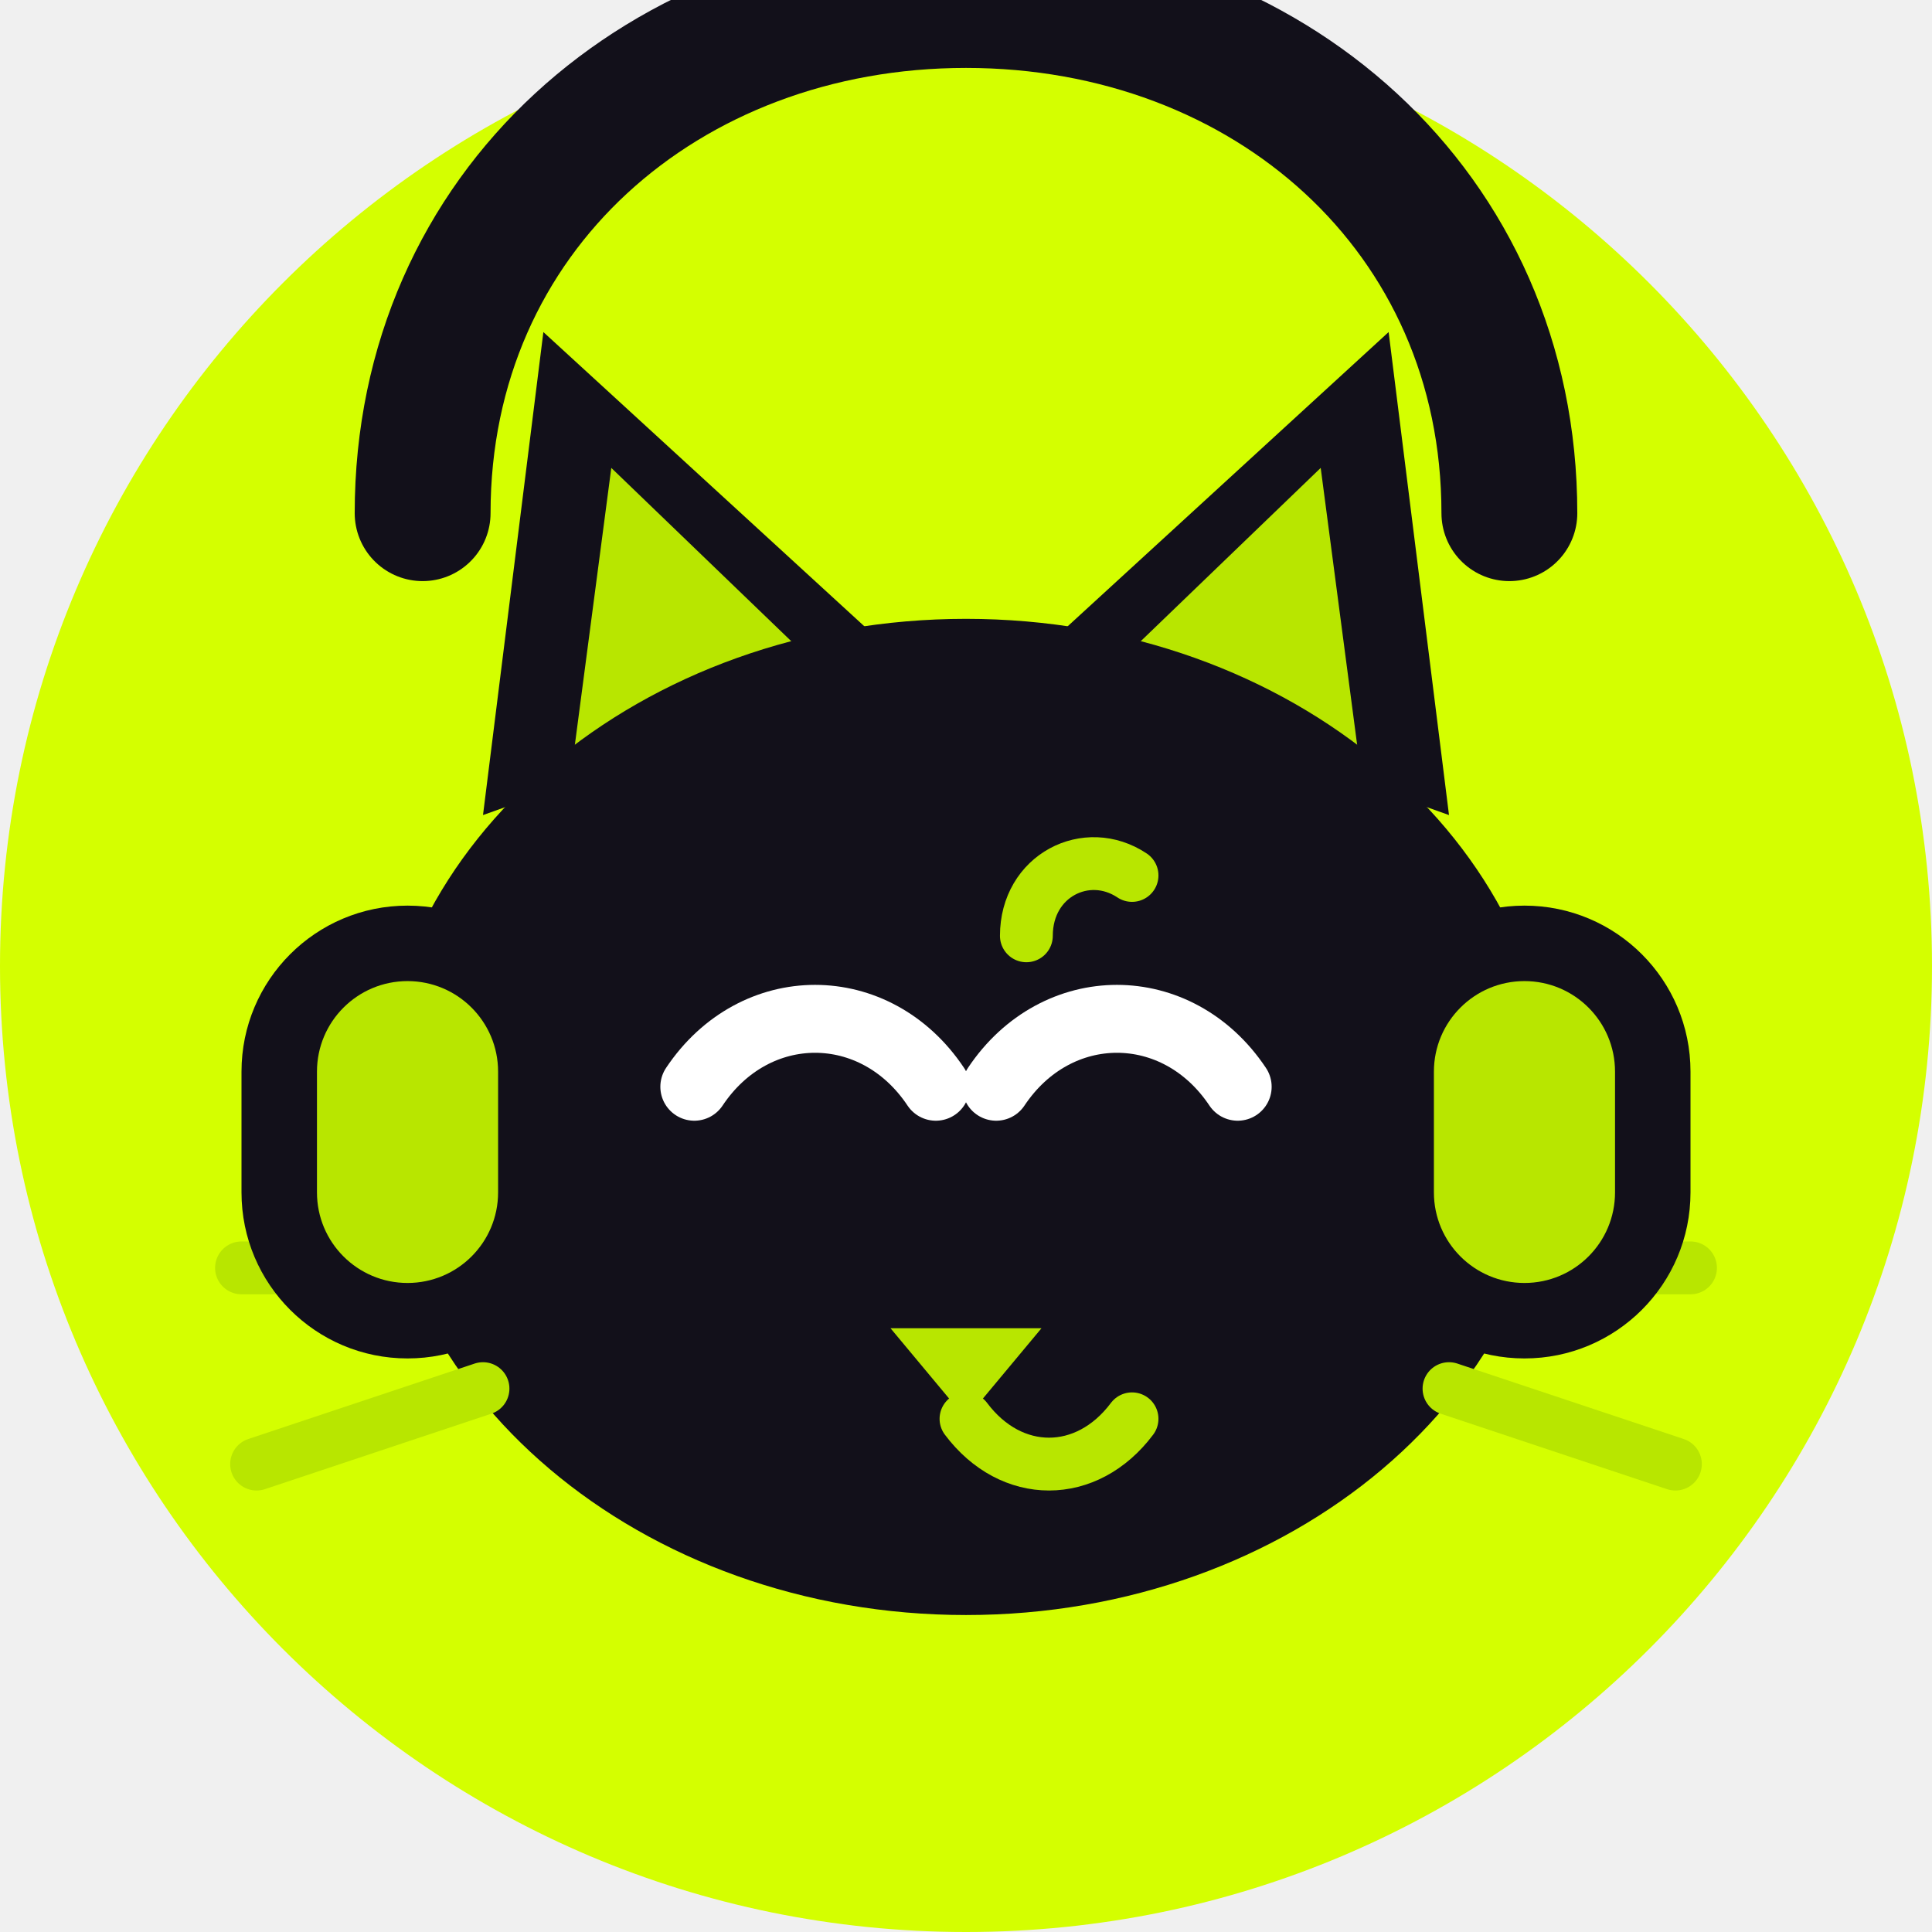
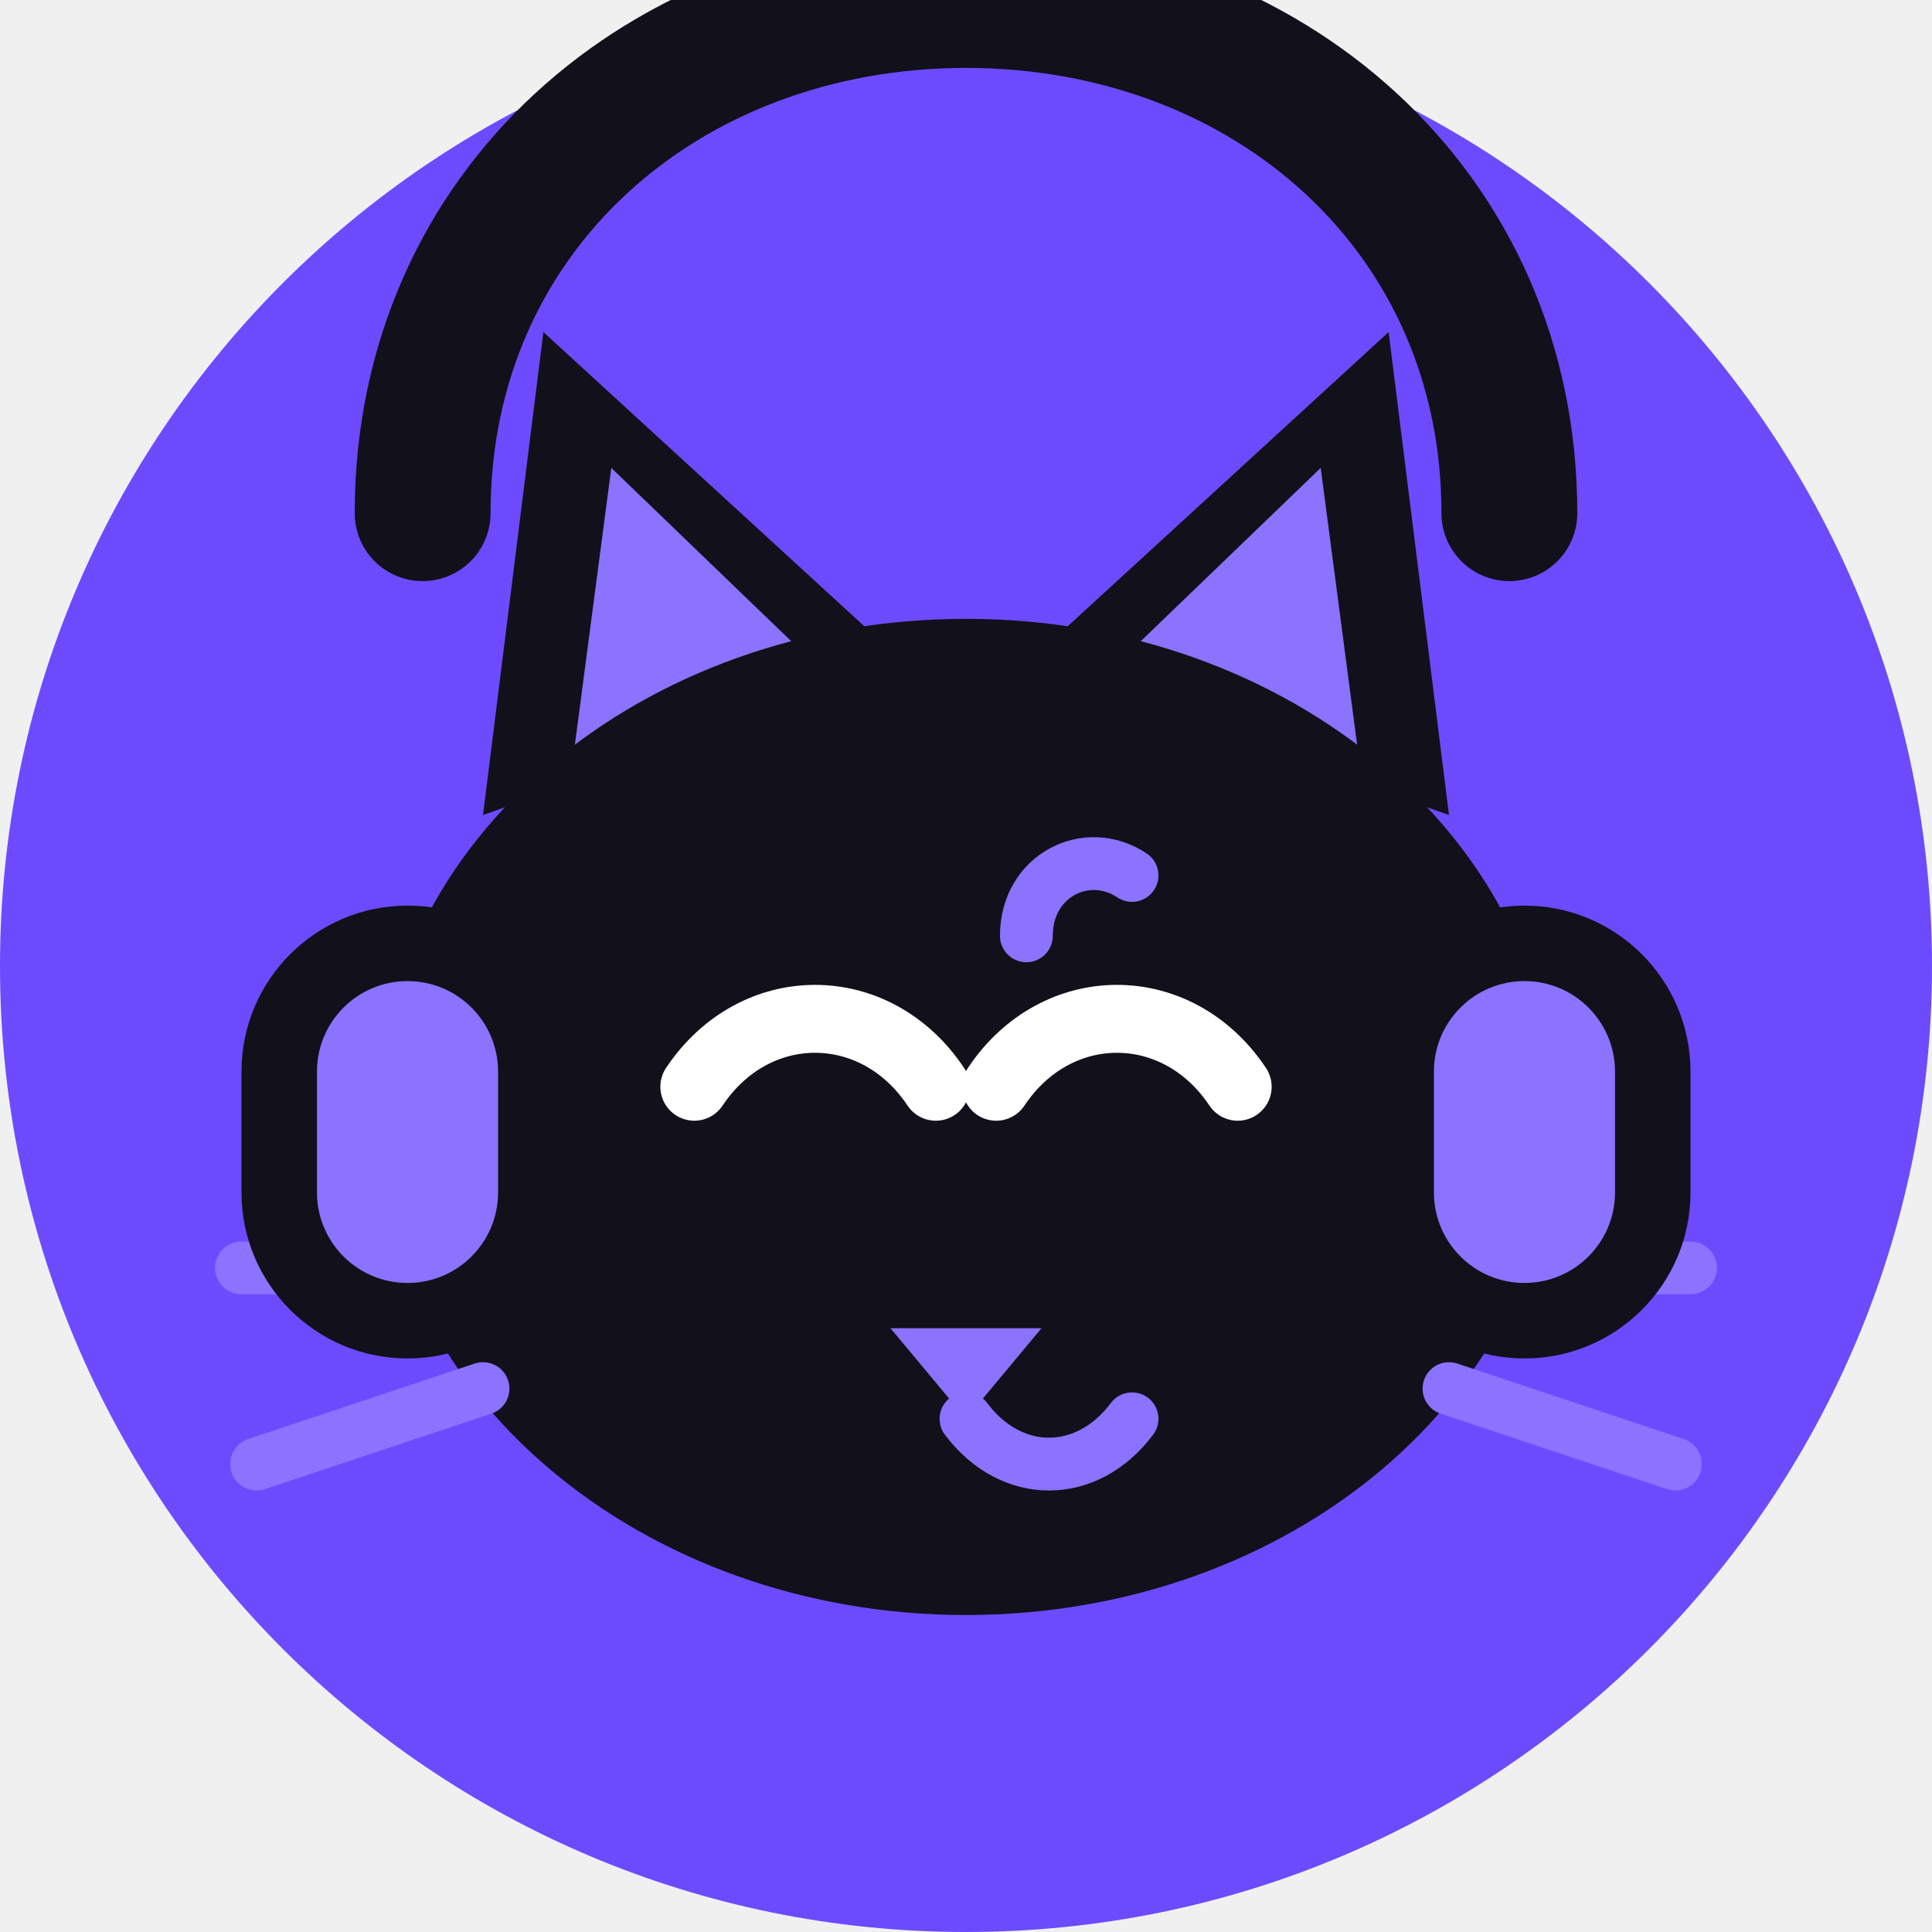
<svg xmlns="http://www.w3.org/2000/svg" viewBox="0 0 128 128" width="128" height="128" role="img" aria-label="Music cat avatar">
-   <circle cx="64" cy="64" r="64" fill="#D4FF00" />
+   <circle cx="64" cy="64" r="64" fill="#6C4BFF" />
  <path d="M32 54 L36 22 L60 44 Z" fill="#12101A" />
  <path d="M96 54 L92 22 L68 44 Z" fill="#12101A" />
-   <path d="M38 50 L40.5 31 L54 44 Z" fill="#B8E600" />
-   <path d="M90 50 L87.5 31 L74 44 Z" fill="#B8E600" />
+   <path d="M38 50 L40.5 31 L54 44 Z" fill="#8B72FF" />
+   <path d="M90 50 L87.5 31 L74 44 Z" fill="#8B72FF" />
  <ellipse cx="64" cy="74" rx="39" ry="33" fill="#12101A" />
-   <path d="M68 62c0-4 4-6 7-4" stroke="#B8E600" stroke-width="3.5" fill="none" stroke-linecap="round" />
+   <path d="M68 62c0-4 4-6 7-4" stroke="#8B72FF" stroke-width="3.5" fill="none" stroke-linecap="round" />
  <path d="M46 72c4-6 12-6 16 0M66 72c4-6 12-6 16 0" stroke="#FFFFFF" stroke-width="4.5" fill="none" stroke-linecap="round" />
-   <path d="M59 88h10l-5 6z" fill="#B8E600" />
-   <path d="M64 94c3 4 8 4 11 0" stroke="#B8E600" stroke-width="3.5" fill="none" stroke-linecap="round" />
-   <path d="M32 84H16M32 92l-15 5M96 84h16M96 92l15 5" stroke="#B8E600" stroke-width="3.5" stroke-linecap="round" />
+   <path d="M59 88h10l-5 6z" fill="#8B72FF" />
+   <path d="M64 94c3 4 8 4 11 0" stroke="#8B72FF" stroke-width="3.5" fill="none" stroke-linecap="round" />
+   <path d="M32 84H16M32 92l-15 5M96 84h16M96 92l15 5" stroke="#8B72FF" stroke-width="3.5" stroke-linecap="round" />
  <path d="M28 34c0-20 16-34 36-34s36 14 36 34" stroke="#12101A" stroke-width="9" fill="none" stroke-linecap="round" />
  <rect x="16" y="60" width="22" height="30" rx="11" fill="#12101A" />
  <rect x="90" y="60" width="22" height="30" rx="11" fill="#12101A" />
-   <rect x="21" y="65" width="12" height="20" rx="6" fill="#B8E600" />
-   <rect x="95" y="65" width="12" height="20" rx="6" fill="#B8E600" />
+   <rect x="21" y="65" width="12" height="20" rx="6" fill="#8B72FF" />
+   <rect x="95" y="65" width="12" height="20" rx="6" fill="#8B72FF" />
</svg>
